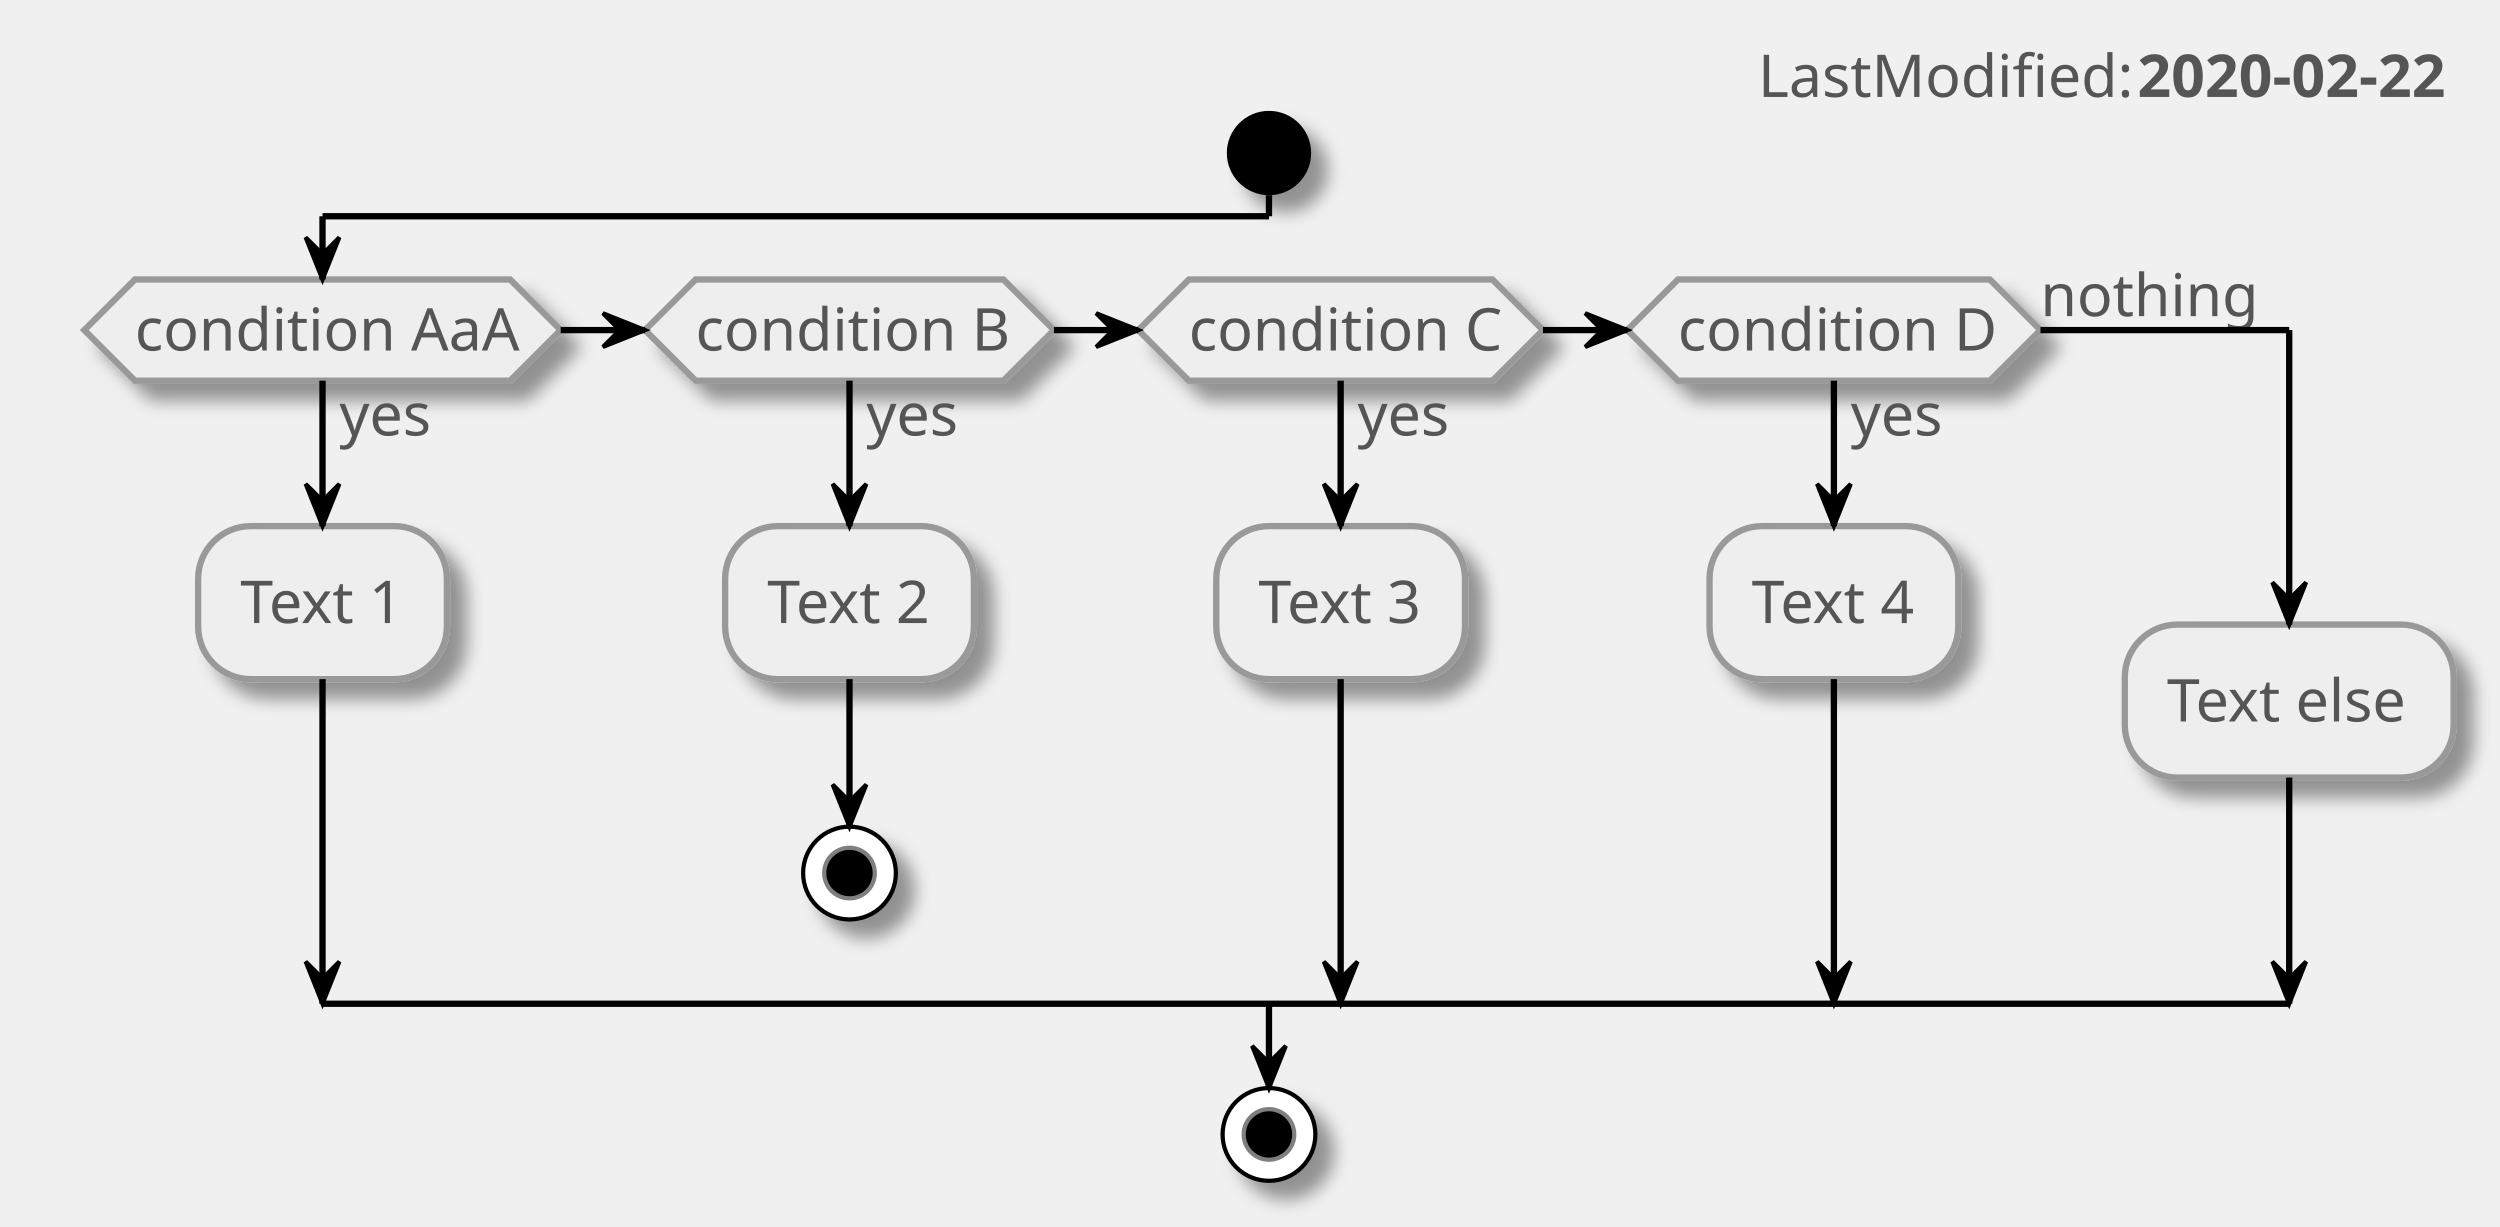
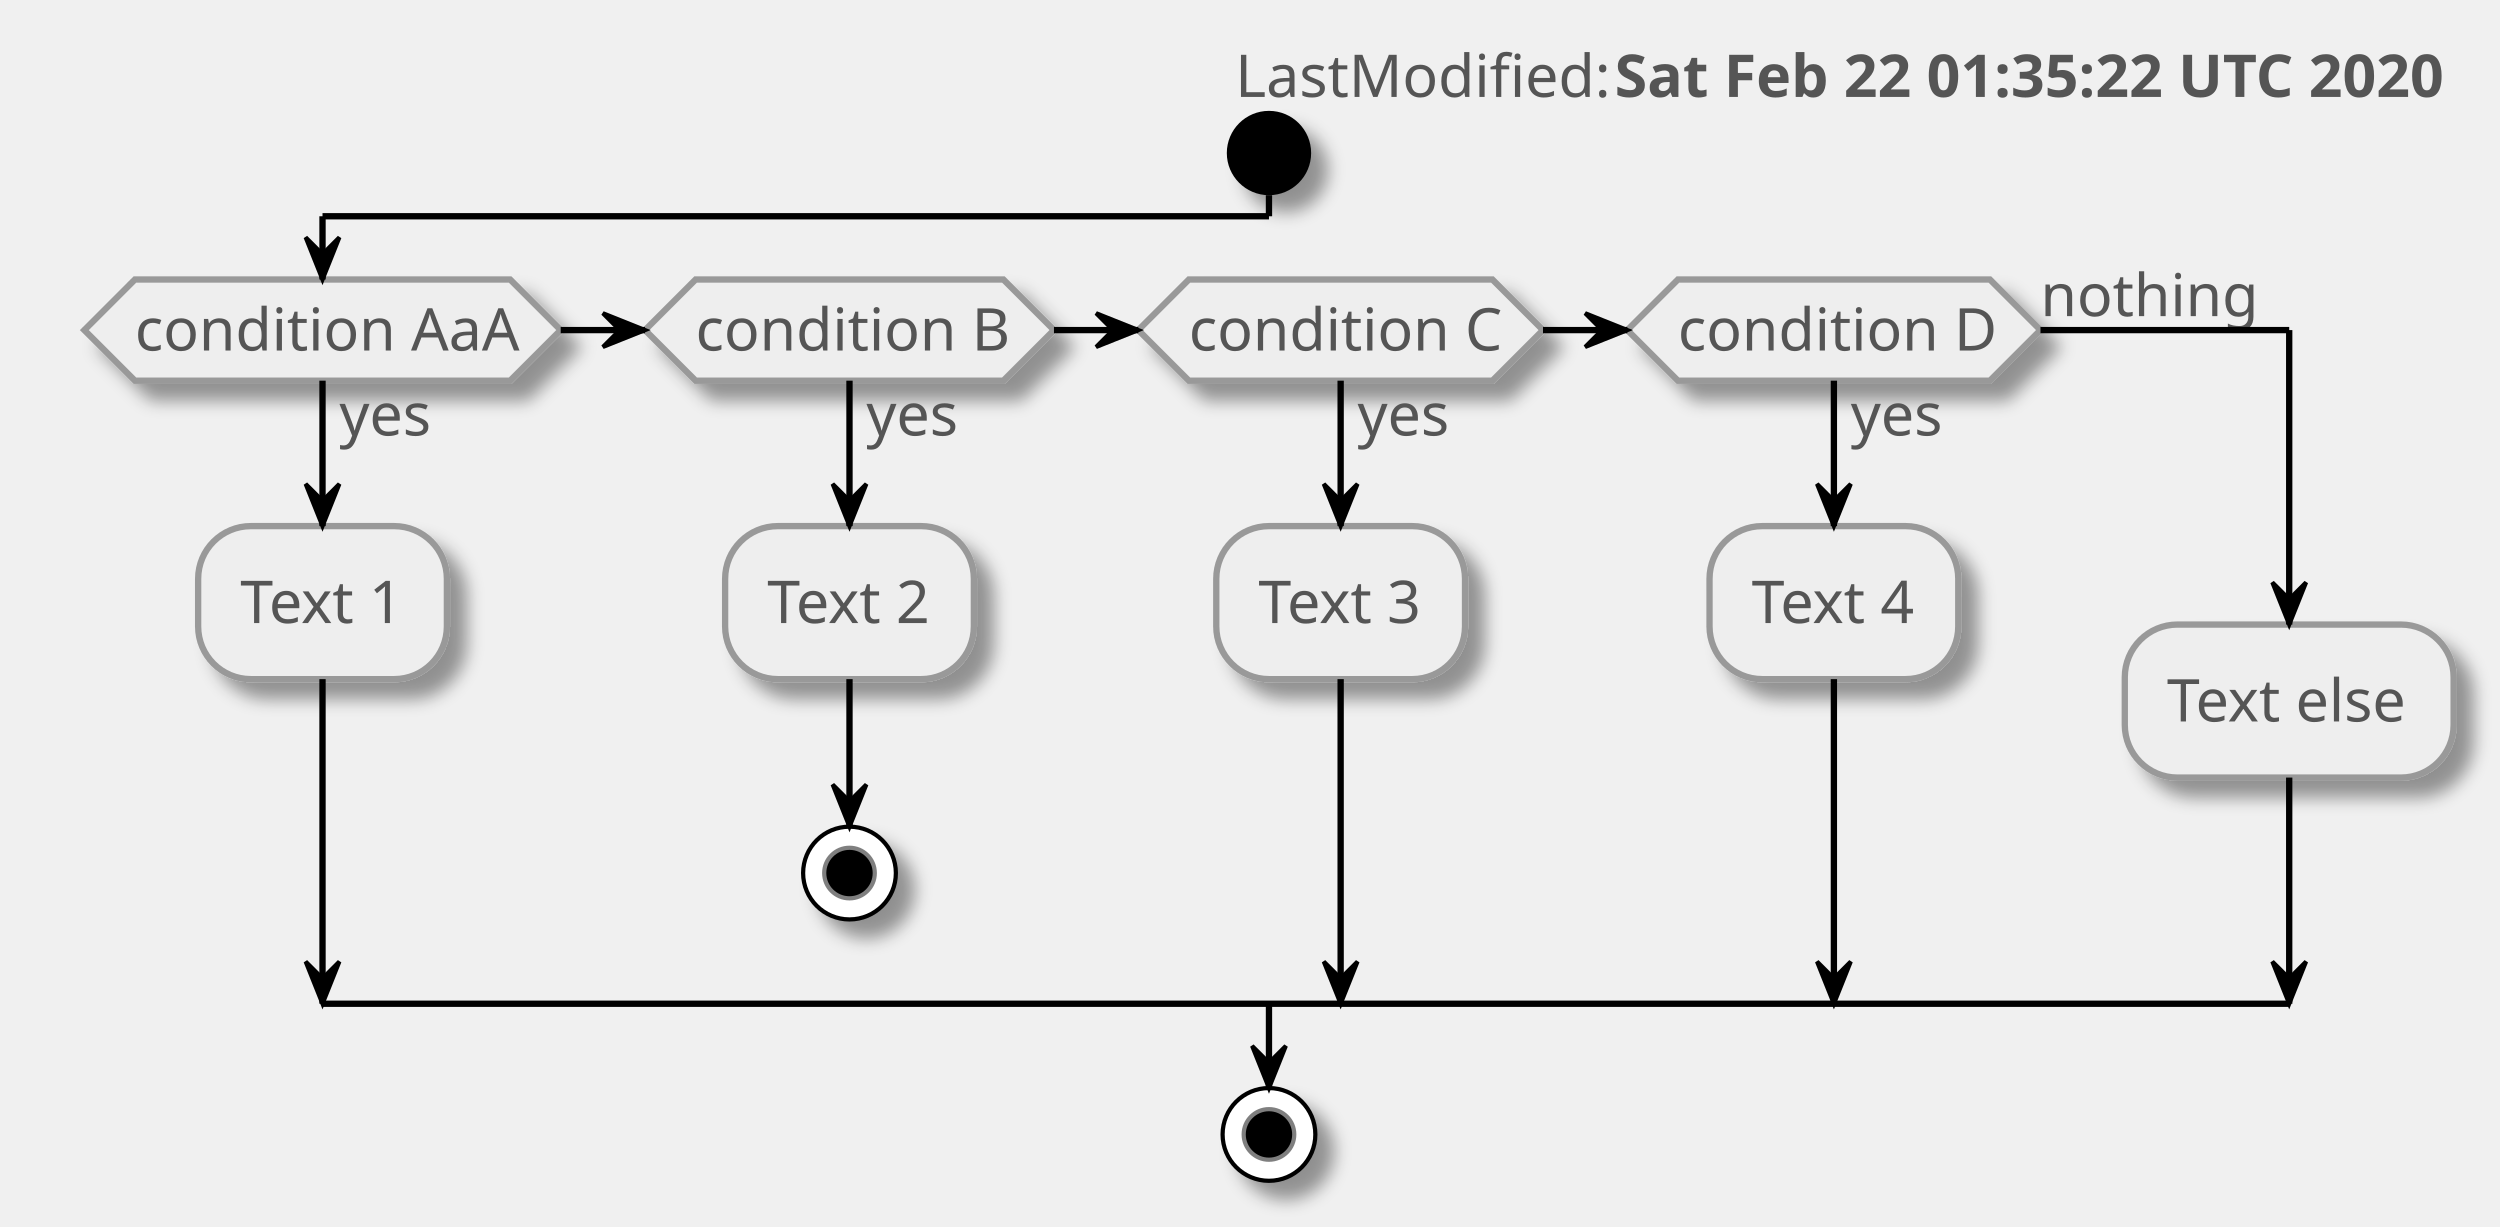
<svg xmlns="http://www.w3.org/2000/svg" contentScriptType="application/ecmascript" contentStyleType="text/css" height="291px" preserveAspectRatio="none" style="width:593px;height:291px;" version="1.1" viewBox="0 0 593 291" width="593px" zoomAndPan="magnify">
  <defs>
-     <filter height="300%" id="f1rofg7cheberm" width="300%" x="-1" y="-1">
+     <filter height="300%" id="f1tssws3r7jdo8" width="300%" x="-1" y="-1">
      <feGaussianBlur result="blurOut" stdDeviation="2.0" />
      <feColorMatrix in="blurOut" result="blurOut2" type="matrix" values="0 0 0 0 0 0 0 0 0 0 0 0 0 0 0 0 0 0 .4 0" />
      <feOffset dx="4.0" dy="4.0" in="blurOut2" result="blurOut3" />
      <feBlend in="SourceGraphic" in2="blurOut3" mode="normal" />
    </filter>
  </defs>
  <g>
-     <text fill="#555555" font-family="sans-serif" font-size="14" lengthAdjust="spacingAndGlyphs" textLength="86" x="417" y="22.995">LastModified:</text>
-     <text fill="#555555" font-family="sans-serif" font-size="14" font-weight="bold" lengthAdjust="spacingAndGlyphs" textLength="74" x="507" y="22.995">2020-02-22</text>
-     <ellipse cx="301" cy="36.297" fill="#000000" filter="url(#f1rofg7cheberm)" rx="10" ry="10" style="stroke: none; stroke-width: 1.0;" />
-     <polygon fill="#EEEEEE" filter="url(#f1rofg7cheberm)" points="32,66.297,121,66.297,133,78.297,121,90.297,32,90.297,20,78.297,32,66.297" style="stroke: #999999; stroke-width: 1.5;" />
+     <text fill="#555555" font-family="sans-serif" font-size="14" lengthAdjust="spacingAndGlyphs" textLength="86" x="293" y="22.995">LastModified:</text>
+     <text fill="#555555" font-family="sans-serif" font-size="14" font-weight="bold" lengthAdjust="spacingAndGlyphs" textLength="198" x="383" y="22.995">Sat Feb 22 01:35:22 UTC 2020</text>
+     <ellipse cx="301" cy="36.297" fill="#000000" filter="url(#f1tssws3r7jdo8)" rx="10" ry="10" style="stroke: none; stroke-width: 1.0;" />
+     <polygon fill="#EEEEEE" filter="url(#f1tssws3r7jdo8)" points="32,66.297,121,66.297,133,78.297,121,90.297,32,90.297,20,78.297,32,66.297" style="stroke: #999999; stroke-width: 1.5;" />
    <text fill="#555555" font-family="sans-serif" font-size="14" lengthAdjust="spacingAndGlyphs" textLength="22" x="80.5" y="103.292">yes</text>
    <text fill="#555555" font-family="sans-serif" font-size="14" lengthAdjust="spacingAndGlyphs" textLength="89" x="32" y="83.144">condition AaA</text>
-     <rect fill="#EEEEEE" filter="url(#f1rofg7cheberm)" height="36.297" rx="12.5" ry="12.5" style="stroke: #999999; stroke-width: 1.5;" width="59" x="47" y="124.792" />
+     <rect fill="#EEEEEE" filter="url(#f1tssws3r7jdo8)" height="36.297" rx="12.5" ry="12.5" style="stroke: #999999; stroke-width: 1.5;" width="59" x="47" y="124.792" />
    <text fill="#555555" font-family="sans-serif" font-size="14" lengthAdjust="spacingAndGlyphs" textLength="39" x="57" y="147.787">Text 1</text>
-     <polygon fill="#EEEEEE" filter="url(#f1rofg7cheberm)" points="165,66.297,238,66.297,250,78.297,238,90.297,165,90.297,153,78.297,165,66.297" style="stroke: #999999; stroke-width: 1.5;" />
+     <polygon fill="#EEEEEE" filter="url(#f1tssws3r7jdo8)" points="165,66.297,238,66.297,250,78.297,238,90.297,165,90.297,153,78.297,165,66.297" style="stroke: #999999; stroke-width: 1.5;" />
    <text fill="#555555" font-family="sans-serif" font-size="14" lengthAdjust="spacingAndGlyphs" textLength="22" x="205.5" y="103.292">yes</text>
    <text fill="#555555" font-family="sans-serif" font-size="14" lengthAdjust="spacingAndGlyphs" textLength="73" x="165" y="83.144">condition B</text>
-     <rect fill="#EEEEEE" filter="url(#f1rofg7cheberm)" height="36.297" rx="12.5" ry="12.5" style="stroke: #999999; stroke-width: 1.5;" width="59" x="172" y="124.792" />
+     <rect fill="#EEEEEE" filter="url(#f1tssws3r7jdo8)" height="36.297" rx="12.5" ry="12.5" style="stroke: #999999; stroke-width: 1.5;" width="59" x="172" y="124.792" />
    <text fill="#555555" font-family="sans-serif" font-size="14" lengthAdjust="spacingAndGlyphs" textLength="39" x="182" y="147.787">Text 2</text>
-     <ellipse cx="201.5" cy="207.089" fill="#FFFFFF" filter="url(#f1rofg7cheberm)" rx="11" ry="11" style="stroke: #000000; stroke-width: 1.0;" />
+     <ellipse cx="201.5" cy="207.089" fill="#FFFFFF" filter="url(#f1tssws3r7jdo8)" rx="11" ry="11" style="stroke: #000000; stroke-width: 1.0;" />
    <ellipse cx="201.5" cy="207.089" fill="#000000" rx="6" ry="6" style="stroke: #7F7F7F; stroke-width: 1.0;" />
-     <polygon fill="#EEEEEE" filter="url(#f1rofg7cheberm)" points="282,66.297,354,66.297,366,78.297,354,90.297,282,90.297,270,78.297,282,66.297" style="stroke: #999999; stroke-width: 1.5;" />
+     <polygon fill="#EEEEEE" filter="url(#f1tssws3r7jdo8)" points="282,66.297,354,66.297,366,78.297,354,90.297,282,90.297,270,78.297,282,66.297" style="stroke: #999999; stroke-width: 1.5;" />
    <text fill="#555555" font-family="sans-serif" font-size="14" lengthAdjust="spacingAndGlyphs" textLength="22" x="322" y="103.292">yes</text>
    <text fill="#555555" font-family="sans-serif" font-size="14" lengthAdjust="spacingAndGlyphs" textLength="72" x="282" y="83.144">condition C</text>
-     <rect fill="#EEEEEE" filter="url(#f1rofg7cheberm)" height="36.297" rx="12.5" ry="12.5" style="stroke: #999999; stroke-width: 1.5;" width="59" x="288.5" y="124.792" />
+     <rect fill="#EEEEEE" filter="url(#f1tssws3r7jdo8)" height="36.297" rx="12.5" ry="12.5" style="stroke: #999999; stroke-width: 1.5;" width="59" x="288.5" y="124.792" />
    <text fill="#555555" font-family="sans-serif" font-size="14" lengthAdjust="spacingAndGlyphs" textLength="39" x="298.5" y="147.787">Text 3</text>
-     <polygon fill="#EEEEEE" filter="url(#f1rofg7cheberm)" points="398,66.297,472,66.297,484,78.297,472,90.297,398,90.297,386,78.297,398,66.297" style="stroke: #999999; stroke-width: 1.5;" />
+     <polygon fill="#EEEEEE" filter="url(#f1tssws3r7jdo8)" points="398,66.297,472,66.297,484,78.297,472,90.297,398,90.297,386,78.297,398,66.297" style="stroke: #999999; stroke-width: 1.5;" />
    <text fill="#555555" font-family="sans-serif" font-size="14" lengthAdjust="spacingAndGlyphs" textLength="22" x="439" y="103.292">yes</text>
    <text fill="#555555" font-family="sans-serif" font-size="14" lengthAdjust="spacingAndGlyphs" textLength="74" x="398" y="83.144">condition D</text>
    <text fill="#555555" font-family="sans-serif" font-size="14" lengthAdjust="spacingAndGlyphs" textLength="48" x="484" y="74.995">nothing</text>
-     <rect fill="#EEEEEE" filter="url(#f1rofg7cheberm)" height="36.297" rx="12.5" ry="12.5" style="stroke: #999999; stroke-width: 1.5;" width="59" x="405.5" y="124.792" />
+     <rect fill="#EEEEEE" filter="url(#f1tssws3r7jdo8)" height="36.297" rx="12.5" ry="12.5" style="stroke: #999999; stroke-width: 1.5;" width="59" x="405.5" y="124.792" />
    <text fill="#555555" font-family="sans-serif" font-size="14" lengthAdjust="spacingAndGlyphs" textLength="39" x="415.5" y="147.787">Text 4</text>
-     <rect fill="#EEEEEE" filter="url(#f1rofg7cheberm)" height="36.297" rx="12.5" ry="12.5" style="stroke: #999999; stroke-width: 1.5;" width="78" x="504" y="148.144" />
+     <rect fill="#EEEEEE" filter="url(#f1tssws3r7jdo8)" height="36.297" rx="12.5" ry="12.5" style="stroke: #999999; stroke-width: 1.5;" width="78" x="504" y="148.144" />
    <text fill="#555555" font-family="sans-serif" font-size="14" lengthAdjust="spacingAndGlyphs" textLength="58" x="514" y="171.139">Text else</text>
-     <ellipse cx="301" cy="269.089" fill="#FFFFFF" filter="url(#f1rofg7cheberm)" rx="11" ry="11" style="stroke: #000000; stroke-width: 1.0;" />
+     <ellipse cx="301" cy="269.089" fill="#FFFFFF" filter="url(#f1tssws3r7jdo8)" rx="11" ry="11" style="stroke: #000000; stroke-width: 1.0;" />
    <ellipse cx="301" cy="269.089" fill="#000000" rx="6" ry="6" style="stroke: #7F7F7F; stroke-width: 1.0;" />
    <line style="stroke: #000000; stroke-width: 1.5;" x1="201.5" x2="201.5" y1="161.089" y2="196.089" />
    <polygon fill="#000000" points="197.5,186.089,201.5,196.089,205.5,186.089,201.5,190.089" style="stroke: #000000; stroke-width: 1.0;" />
    <line style="stroke: #000000; stroke-width: 1.5;" x1="76.5" x2="76.5" y1="90.297" y2="124.792" />
    <polygon fill="#000000" points="72.5,114.792,76.5,124.792,80.5,114.792,76.5,118.792" style="stroke: #000000; stroke-width: 1.0;" />
    <line style="stroke: #000000; stroke-width: 1.5;" x1="76.5" x2="76.5" y1="161.089" y2="238.089" />
    <polygon fill="#000000" points="72.5,228.089,76.5,238.089,80.5,228.089,76.5,232.089" style="stroke: #000000; stroke-width: 1.0;" />
    <line style="stroke: #000000; stroke-width: 1.5;" x1="201.5" x2="201.5" y1="90.297" y2="124.792" />
    <polygon fill="#000000" points="197.5,114.792,201.5,124.792,205.5,114.792,201.5,118.792" style="stroke: #000000; stroke-width: 1.0;" />
    <line style="stroke: #000000; stroke-width: 1.5;" x1="318" x2="318" y1="90.297" y2="124.792" />
    <polygon fill="#000000" points="314,114.792,318,124.792,322,114.792,318,118.792" style="stroke: #000000; stroke-width: 1.0;" />
    <line style="stroke: #000000; stroke-width: 1.5;" x1="318" x2="318" y1="161.089" y2="238.089" />
    <polygon fill="#000000" points="314,228.089,318,238.089,322,228.089,318,232.089" style="stroke: #000000; stroke-width: 1.0;" />
    <line style="stroke: #000000; stroke-width: 1.5;" x1="435" x2="435" y1="90.297" y2="124.792" />
    <polygon fill="#000000" points="431,114.792,435,124.792,439,114.792,435,118.792" style="stroke: #000000; stroke-width: 1.0;" />
    <line style="stroke: #000000; stroke-width: 1.5;" x1="435" x2="435" y1="161.089" y2="238.089" />
    <polygon fill="#000000" points="431,228.089,435,238.089,439,228.089,435,232.089" style="stroke: #000000; stroke-width: 1.0;" />
    <line style="stroke: #000000; stroke-width: 1.5;" x1="133" x2="153" y1="78.297" y2="78.297" />
    <polygon fill="#000000" points="143,74.297,153,78.297,143,82.297,147,78.297" style="stroke: #000000; stroke-width: 1.0;" />
    <line style="stroke: #000000; stroke-width: 1.5;" x1="250" x2="270" y1="78.297" y2="78.297" />
    <polygon fill="#000000" points="260,74.297,270,78.297,260,82.297,264,78.297" style="stroke: #000000; stroke-width: 1.0;" />
    <line style="stroke: #000000; stroke-width: 1.5;" x1="366" x2="386" y1="78.297" y2="78.297" />
    <polygon fill="#000000" points="376,74.297,386,78.297,376,82.297,380,78.297" style="stroke: #000000; stroke-width: 1.0;" />
    <line style="stroke: #000000; stroke-width: 1.5;" x1="301" x2="301" y1="46.297" y2="51.297" />
    <line style="stroke: #000000; stroke-width: 1.5;" x1="301" x2="76.5" y1="51.297" y2="51.297" />
    <line style="stroke: #000000; stroke-width: 1.5;" x1="76.5" x2="76.5" y1="51.297" y2="66.297" />
    <polygon fill="#000000" points="72.5,56.297,76.5,66.297,80.5,56.297,76.5,60.297" style="stroke: #000000; stroke-width: 1.0;" />
    <line style="stroke: #000000; stroke-width: 1.5;" x1="484" x2="543" y1="78.297" y2="78.297" />
    <line style="stroke: #000000; stroke-width: 1.5;" x1="543" x2="543" y1="78.297" y2="148.144" />
    <polygon fill="#000000" points="539,138.144,543,148.144,547,138.144,543,142.144" style="stroke: #000000; stroke-width: 1.0;" />
    <line style="stroke: #000000; stroke-width: 1.5;" x1="543" x2="543" y1="184.44" y2="238.089" />
    <polygon fill="#000000" points="539,228.089,543,238.089,547,228.089,543,232.089" style="stroke: #000000; stroke-width: 1.0;" />
    <line style="stroke: #000000; stroke-width: 1.5;" x1="76.5" x2="543" y1="238.089" y2="238.089" />
    <line style="stroke: #000000; stroke-width: 1.5;" x1="301" x2="301" y1="238.089" y2="258.089" />
    <polygon fill="#000000" points="297,248.089,301,258.089,305,248.089,301,252.089" style="stroke: #000000; stroke-width: 1.0;" />
  </g>
</svg>
